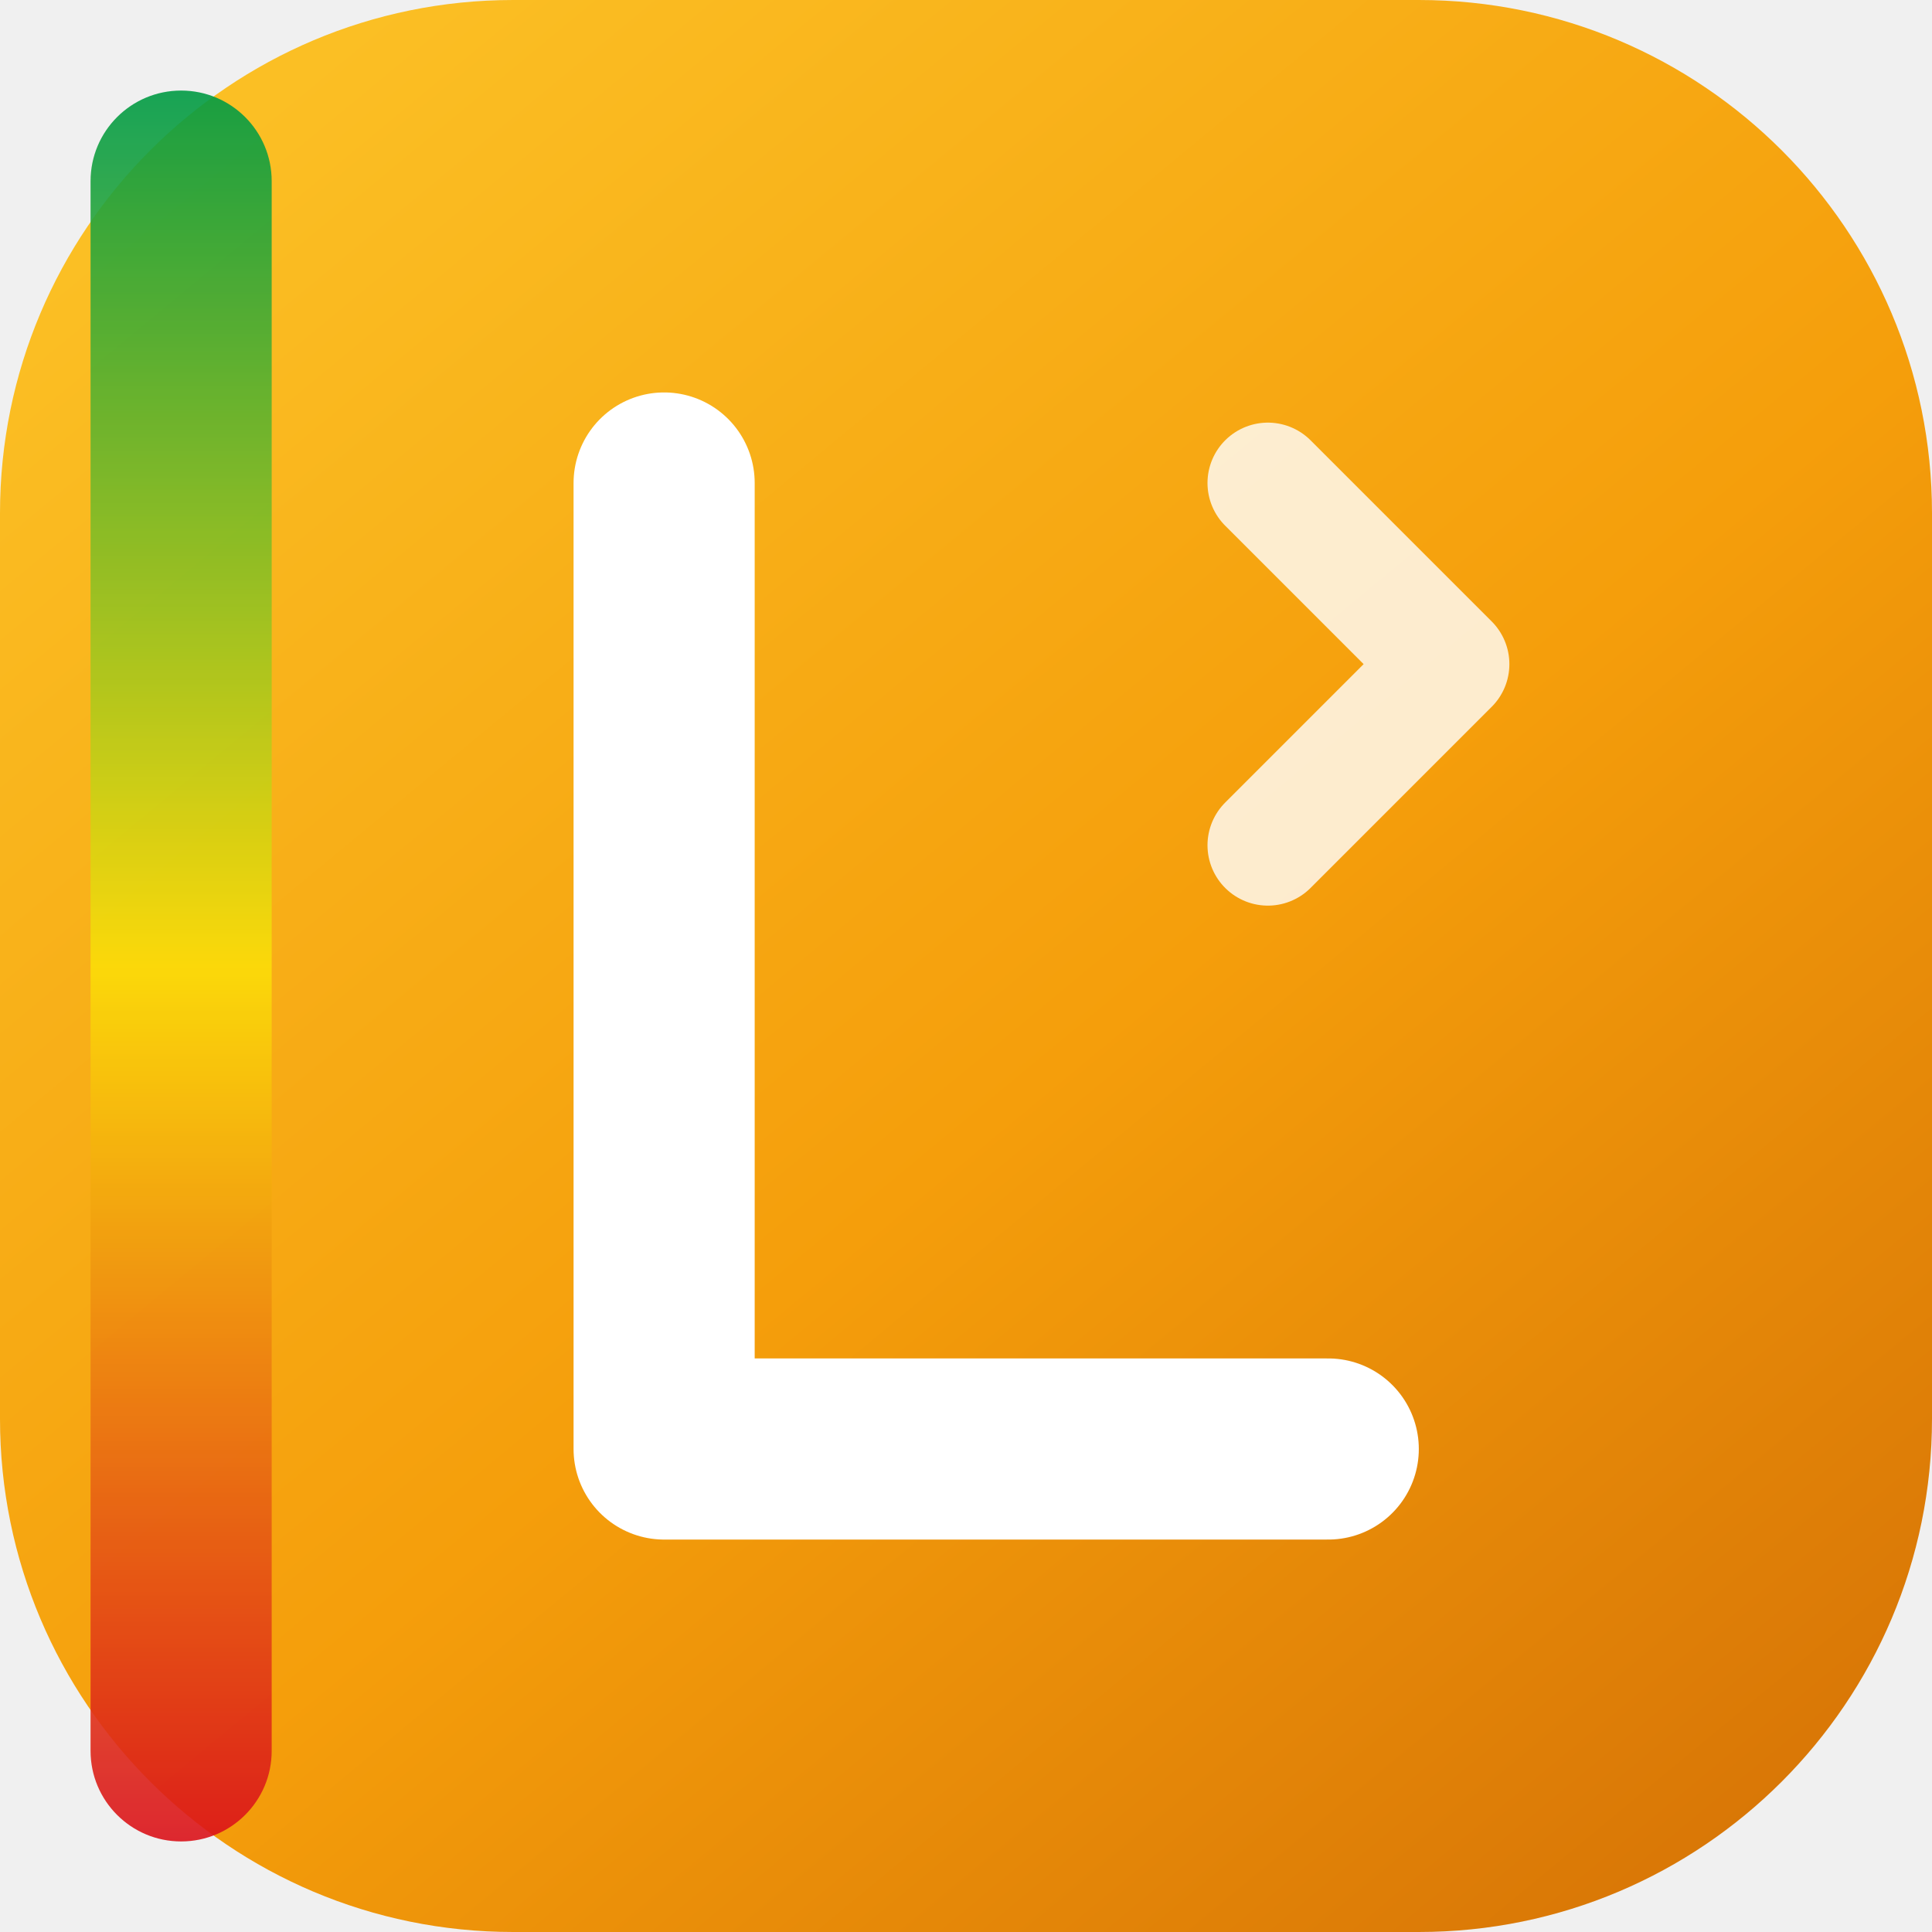
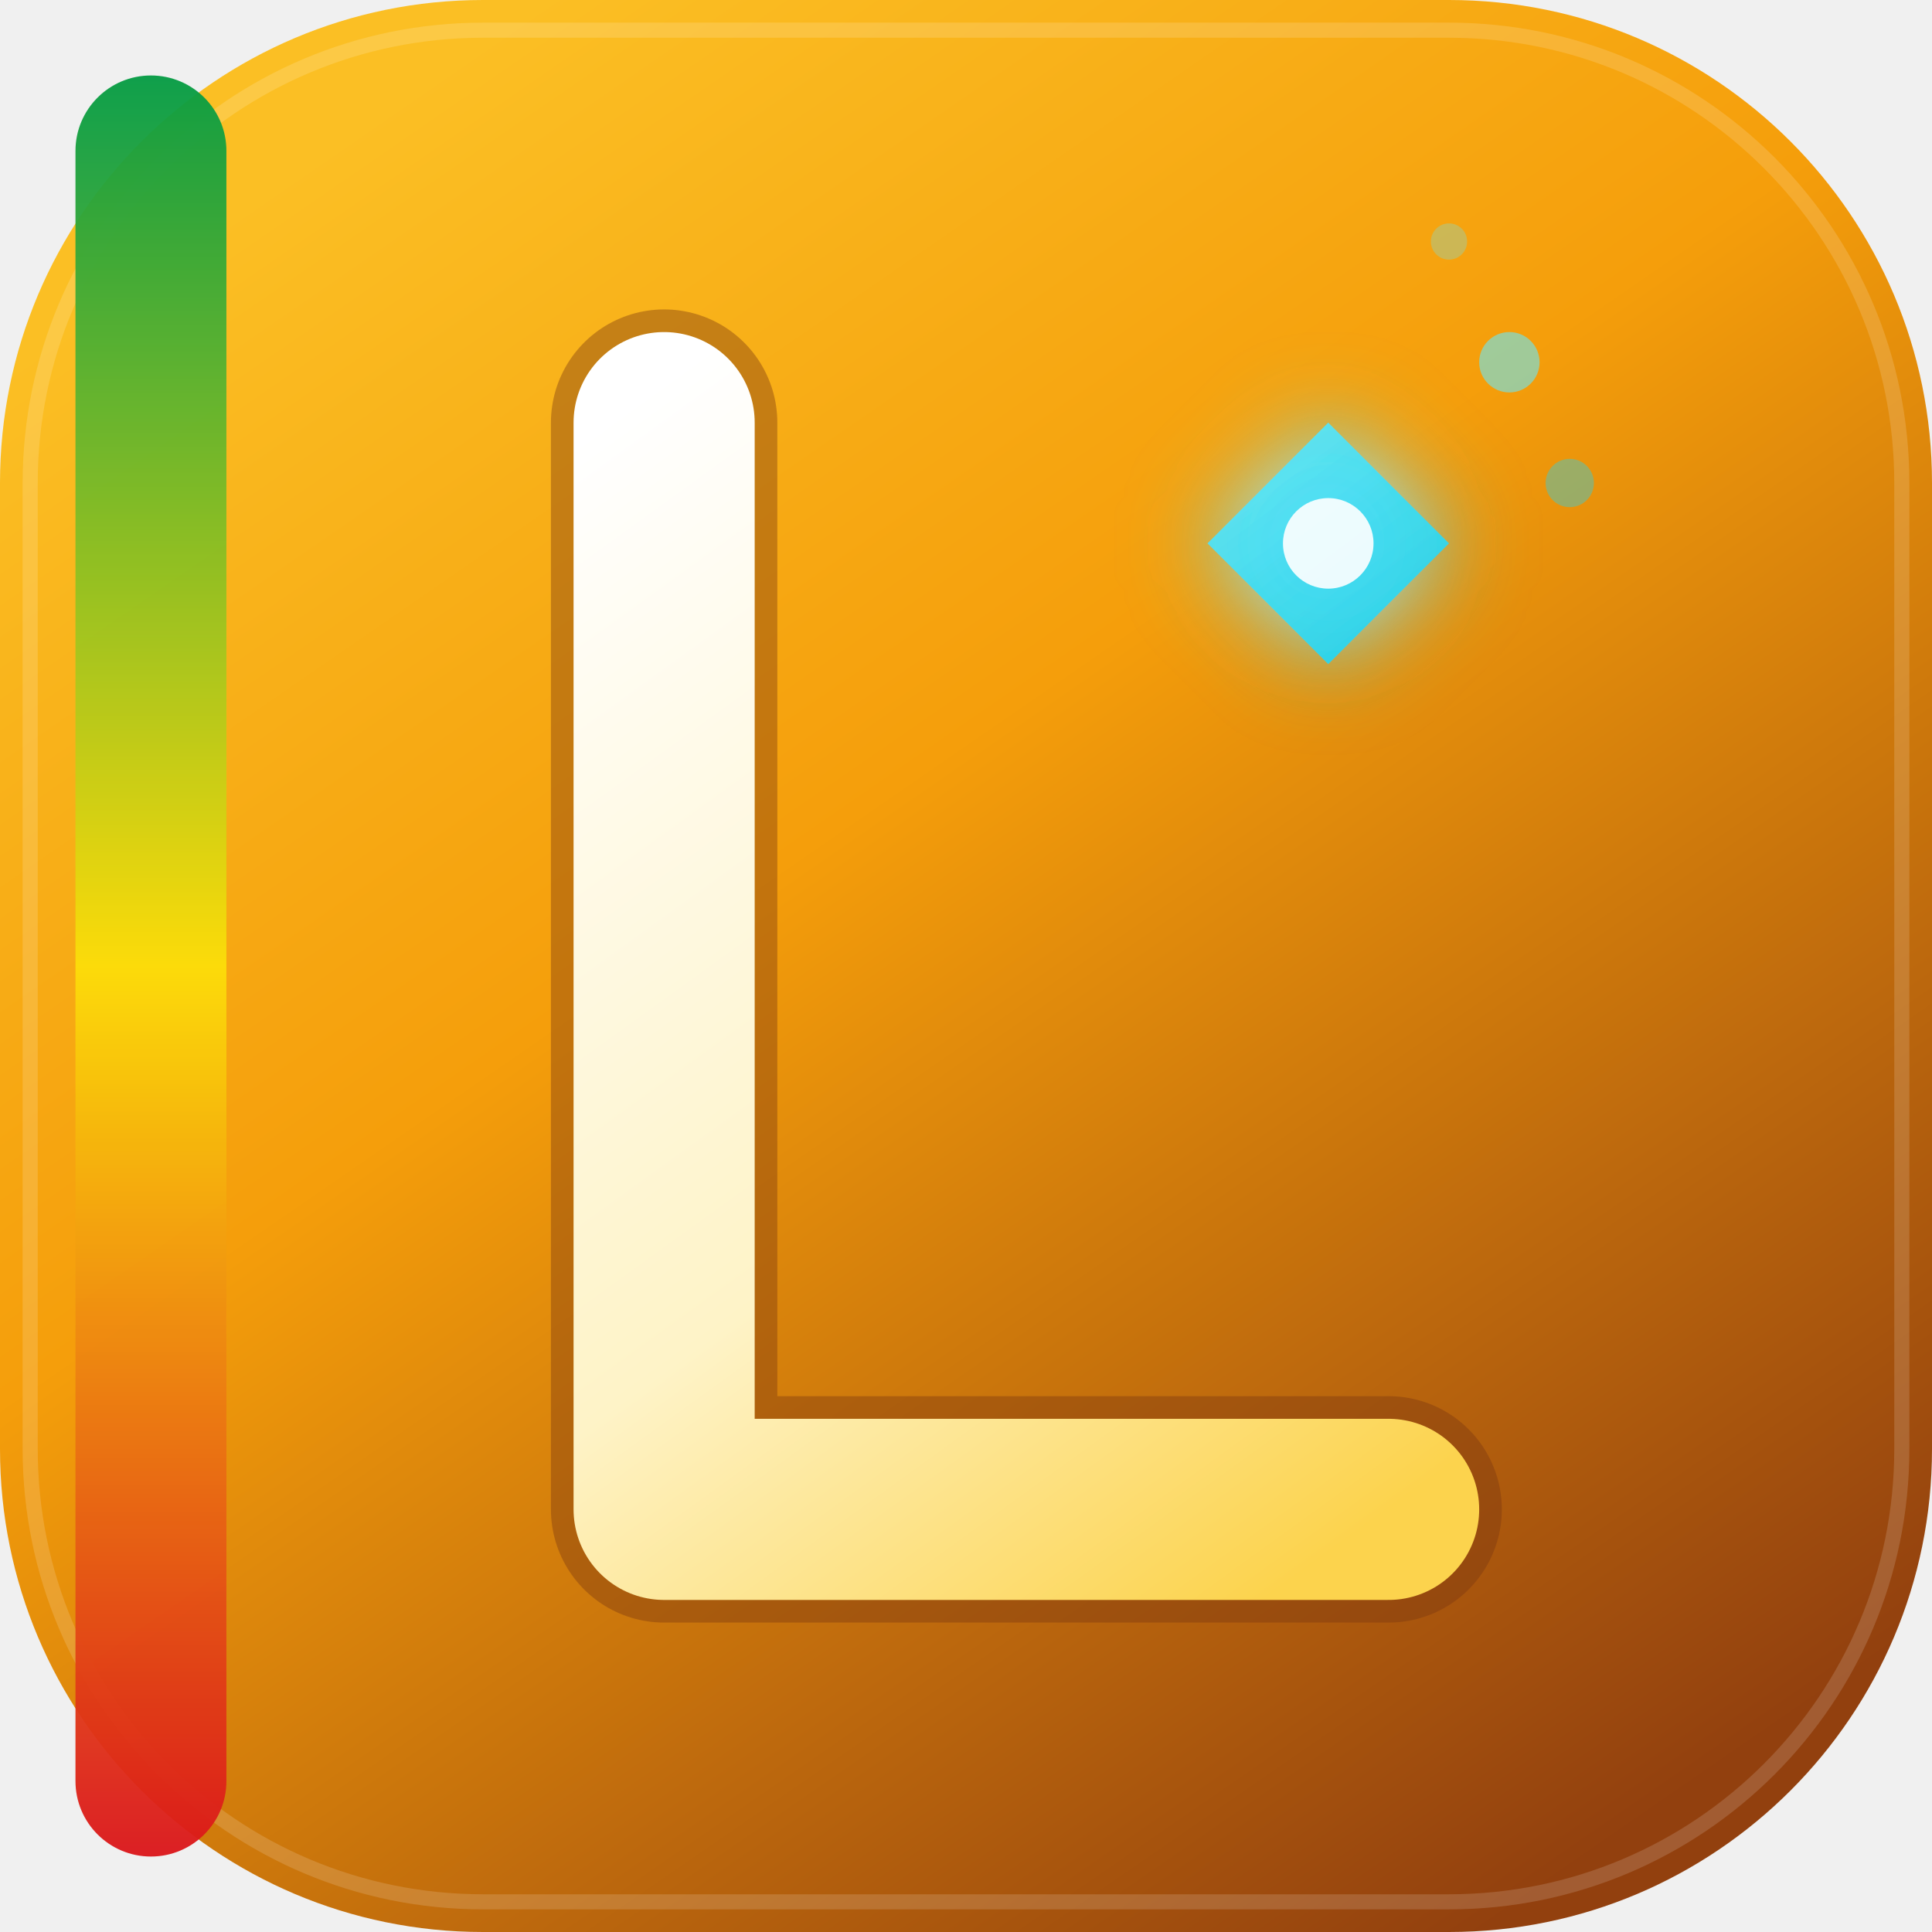
<svg xmlns="http://www.w3.org/2000/svg" viewBox="0 0 64 64" fill="none">
  <defs>
-     <linearGradient id="lyx" x1="8" y1="4" x2="56" y2="62" gradientUnits="userSpaceOnUse">
+     <linearGradient id="lyx-bg" x1="12" y1="4" x2="52" y2="62" gradientUnits="userSpaceOnUse">
      <stop offset="0" stop-color="#fbbf24" />
-       <stop offset="0.55" stop-color="#f59e0b" />
-       <stop offset="1" stop-color="#d97706" />
+       <stop offset="0.4" stop-color="#f59e0b" />
+       <stop offset="1" stop-color="#92400e" />
+     </linearGradient>
+     <linearGradient id="lyx-stroke" x1="20" y1="14" x2="46" y2="50" gradientUnits="userSpaceOnUse">
+       <stop offset="0" stop-color="#ffffff" />
+       <stop offset="0.6" stop-color="#fef3c7" />
+       <stop offset="1" stop-color="#fcd34d" />
+     </linearGradient>
+     <linearGradient id="lyx-spark" x1="40" y1="14" x2="52" y2="30" gradientUnits="userSpaceOnUse">
+       <stop offset="0" stop-color="#67e8f9" />
+       <stop offset="0.5" stop-color="#22d3ee" />
+       <stop offset="1" stop-color="#ffffff" />
    </linearGradient>
    <linearGradient id="etflag" x1="0" y1="0" x2="0" y2="1">
      <stop offset="0" stop-color="#009A44" />
      <stop offset="0.5" stop-color="#FCDD09" />
      <stop offset="1" stop-color="#DA121A" />
    </linearGradient>
+     <filter id="spark-glow" x="-50%" y="-50%" width="200%" height="200%">
+       <feGaussianBlur stdDeviation="1.5" result="blur" />
+       <feMerge>
+         <feMergeNode in="blur" />
+         <feMergeNode in="SourceGraphic" />
+       </feMerge>
+     </filter>
  </defs>
-   <rect width="64" height="64" rx="17" fill="url(#lyx)" />
-   <path d="M22 16 L22 48 L44 48" stroke="white" stroke-width="6" stroke-linecap="round" stroke-linejoin="round" />
-   <path d="M42 16 L48 22 L42 28" stroke="white" stroke-width="4" stroke-linecap="round" stroke-linejoin="round" fill="none" opacity="0.8" />
-   <rect x="3" y="3" width="6" height="58" rx="3" fill="url(#etflag)" opacity="0.9" />
+   <rect width="64" height="64" rx="16" fill="url(#lyx-bg)" />
+   <rect x="1" y="1" width="62" height="62" rx="15" fill="none" stroke="white" stroke-width="0.5" opacity="0.15" />
+   <path d="M22 14 L22 50 L46 50" stroke="#78350f" stroke-width="7.5" stroke-linecap="round" stroke-linejoin="round" fill="none" opacity="0.4" />
+   <path d="M22 14 L22 50 L46 50" stroke="url(#lyx-stroke)" stroke-width="6" stroke-linecap="round" stroke-linejoin="round" fill="none" />
+   <g filter="url(#spark-glow)">
+     <path d="M44 14 L48 18 L44 22 L40 18 Z" fill="url(#lyx-spark)" opacity="0.95" />
+     <circle cx="44" cy="18" r="1.5" fill="white" opacity="0.9" />
+   </g>
+   <circle cx="50" cy="12" r="1" fill="#67e8f9" opacity="0.6" />
+   <circle cx="52" cy="16" r="0.8" fill="#22d3ee" opacity="0.4" />
+   <circle cx="48" cy="8" r="0.6" fill="#67e8f9" opacity="0.3" />
+   <rect x="2.5" y="2.5" width="5" height="59" rx="2.5" fill="url(#etflag)" opacity="0.95" />
</svg>
